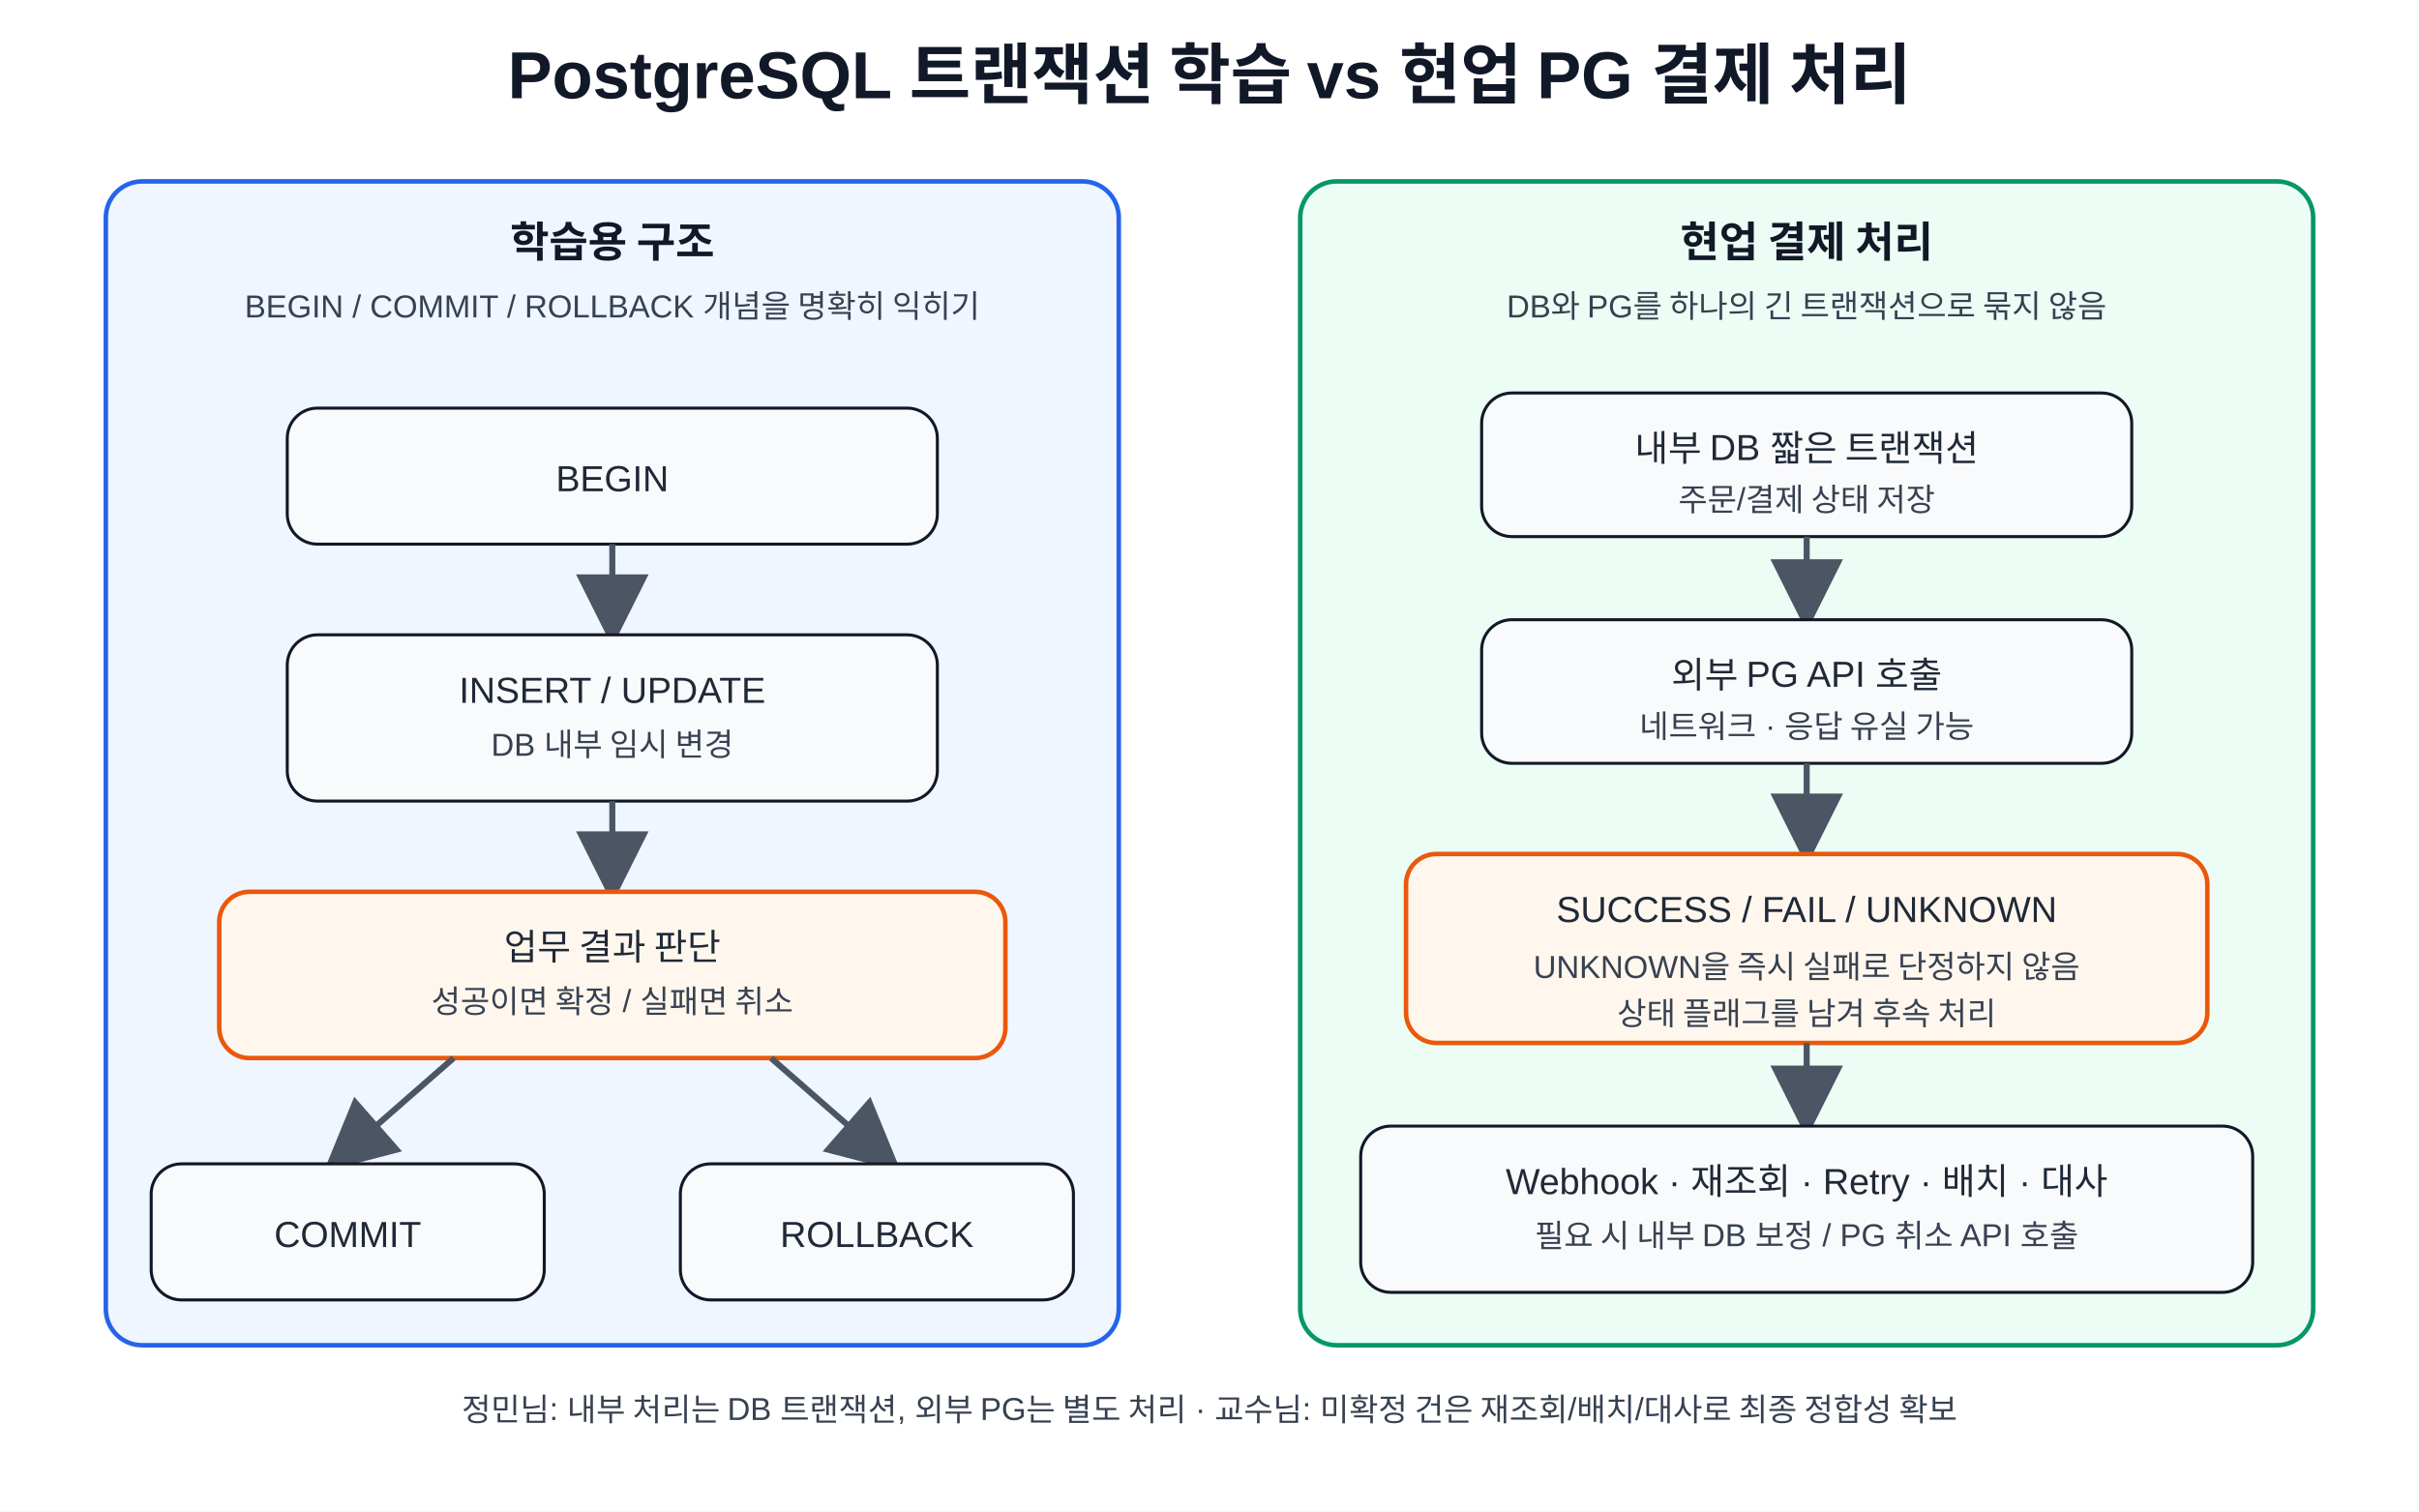
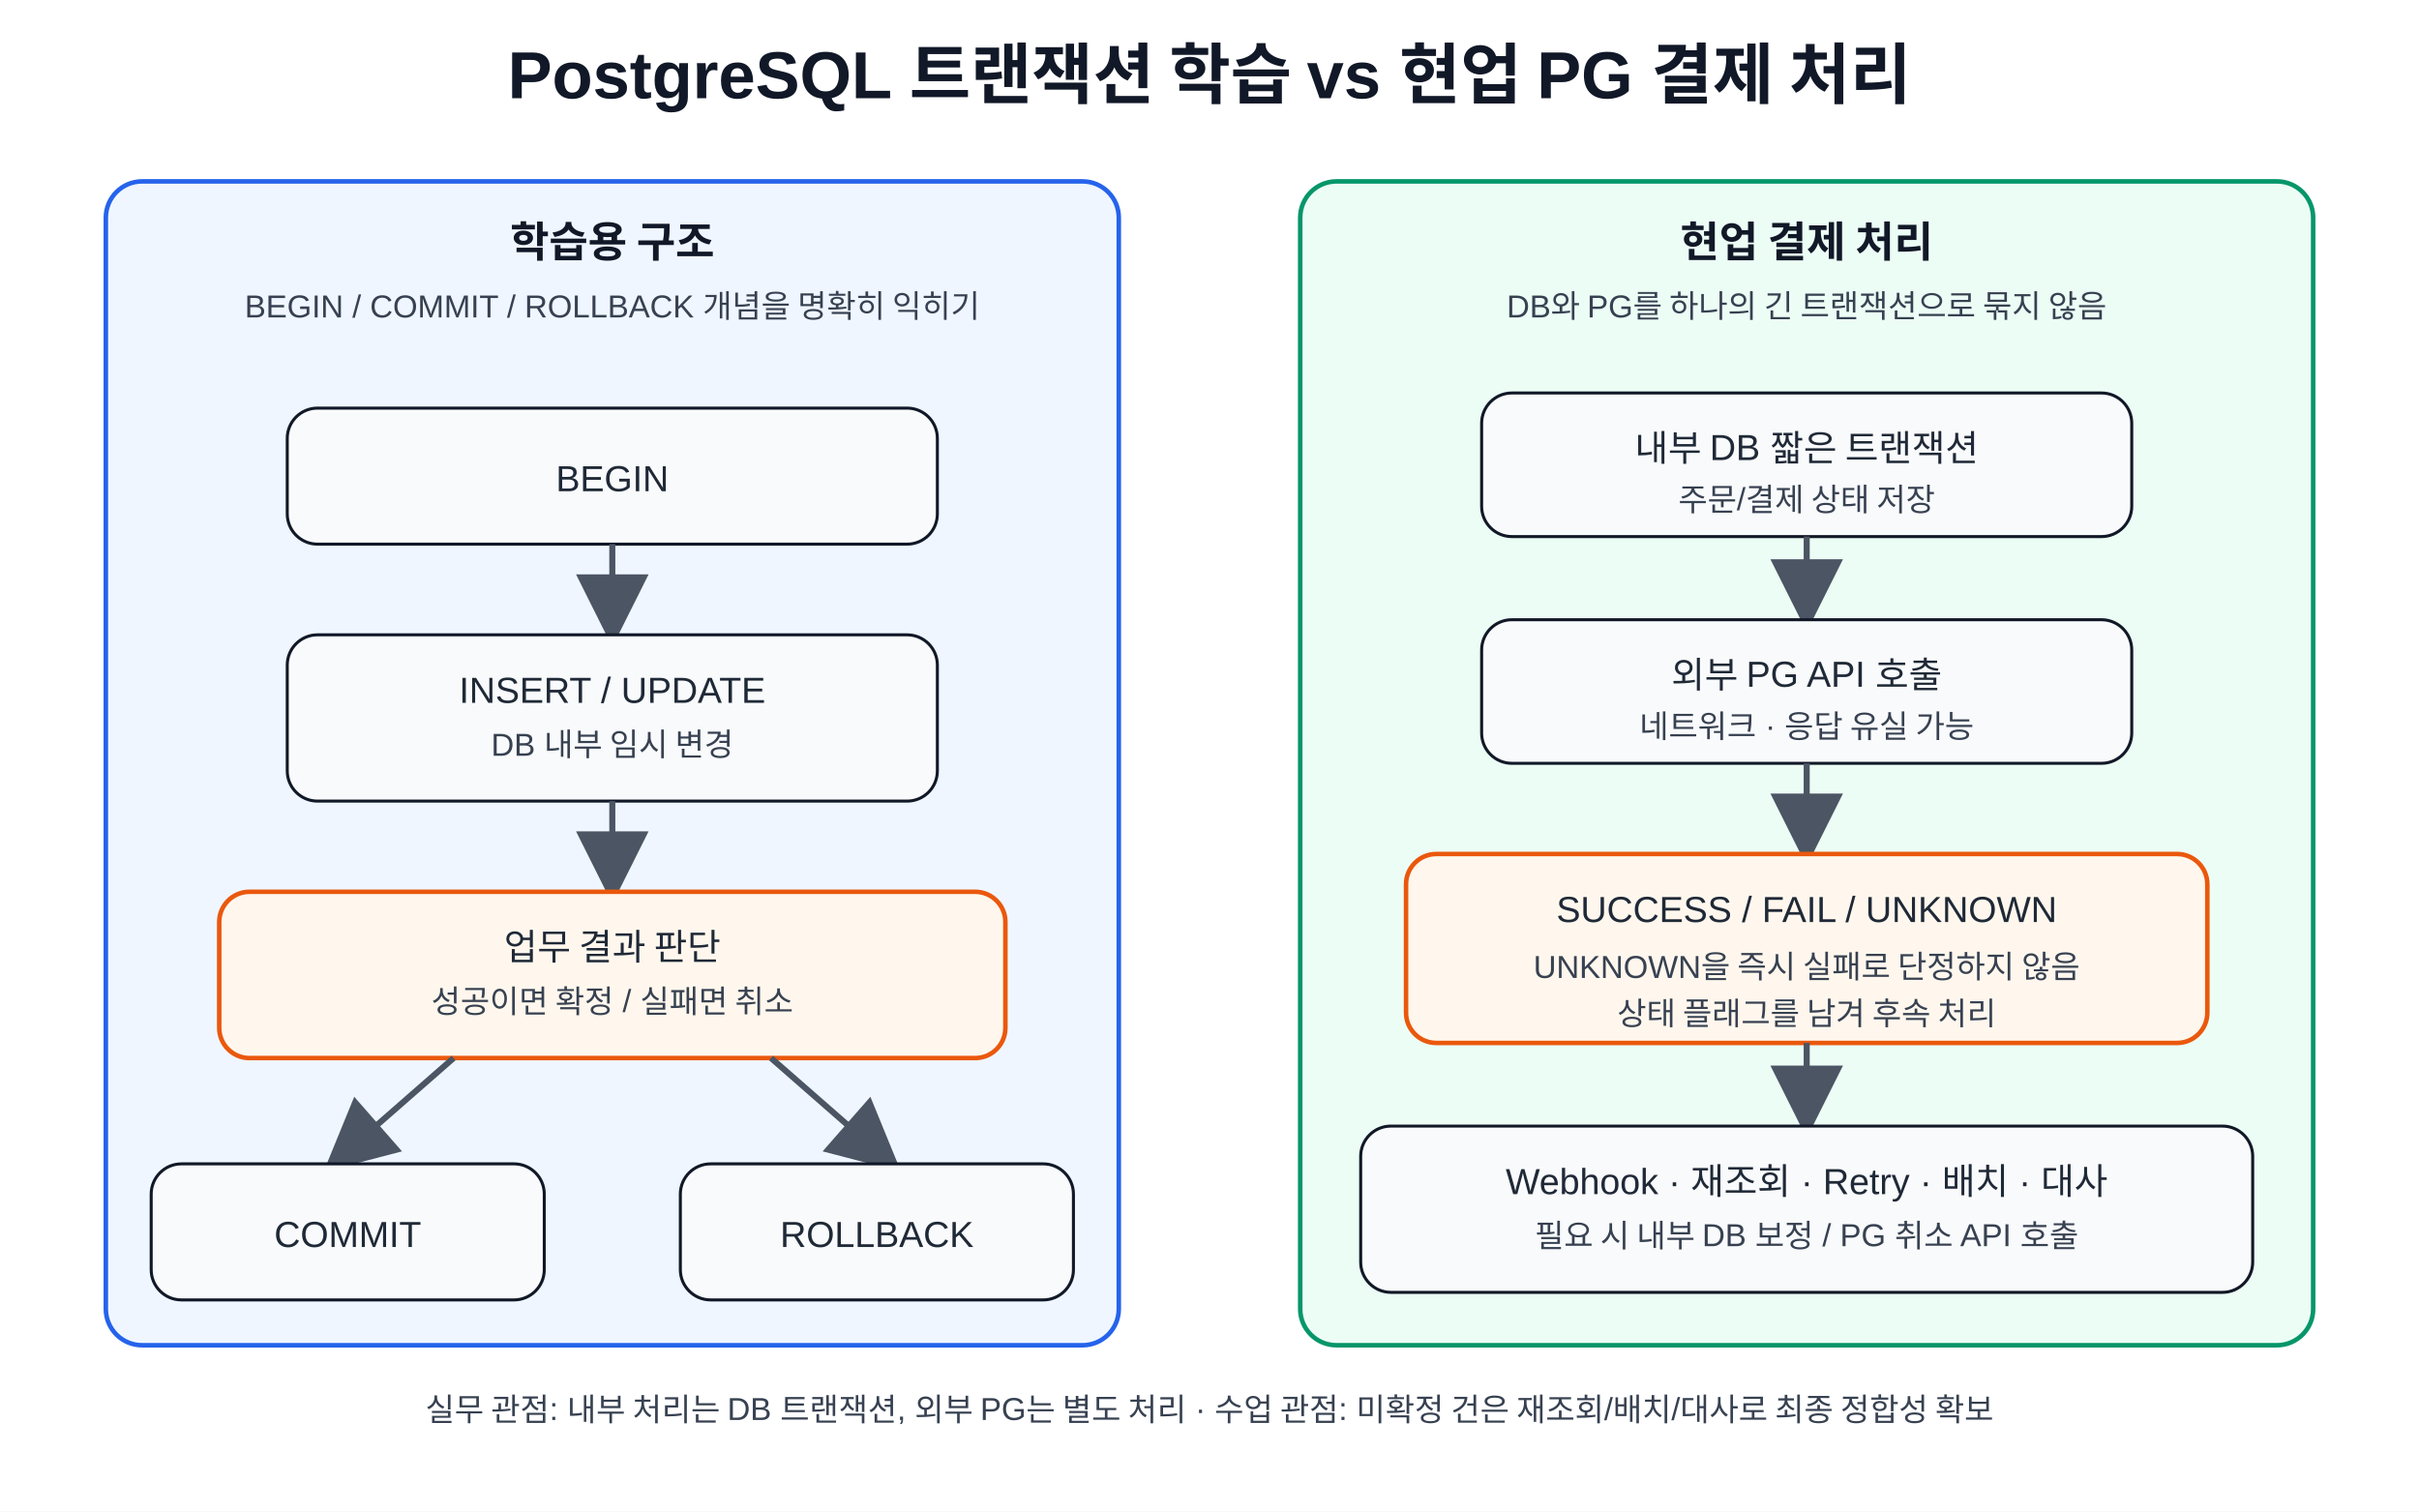
<svg xmlns="http://www.w3.org/2000/svg" width="1600" height="1000" viewBox="0 0 1600 1000">
  <rect width="1600" height="1000" fill="#ffffff" />
  <style>
    .title{font:700 44px Arial, sans-serif; fill:#111827}
    .sub{font:700 28px Arial, sans-serif; fill:#111827}
    .txt{font:24px Arial, sans-serif; fill:#1f2937}
    .small{font:21px Arial, sans-serif; fill:#374151}
    .box{fill:#f9fafb;stroke:#111827;stroke-width:2;rx:20;ry:20}
    .learn{fill:#eff6ff;stroke:#2563eb;stroke-width:3;rx:24;ry:24}
    .real{fill:#ecfdf5;stroke:#059669;stroke-width:3;rx:24;ry:24}
    .warn{fill:#fff7ed;stroke:#ea580c;stroke-width:3;rx:20;ry:20}
    .arrow{stroke:#4b5563;stroke-width:4;marker-end:url(#a)}
    .dashed{stroke:#9ca3af;stroke-width:3;stroke-dasharray:10 8;marker-end:url(#a)}
  </style>
  <defs>
    <marker id="a" markerWidth="12" markerHeight="12" refX="10" refY="6" orient="auto">
      <path d="M0,0 L12,6 L0,12 z" fill="#4b5563" />
    </marker>
  </defs>
  <text x="800" y="65" text-anchor="middle" class="title">PostgreSQL 트랜잭션 학습 vs 현업 PG 결제 처리</text>
  <rect x="70" y="120" width="670" height="770" class="learn" />
  <text x="405" y="170" text-anchor="middle" class="sub">학습용 구조</text>
  <text x="405" y="210" text-anchor="middle" class="small">BEGIN / COMMIT / ROLLBACK 개념을 명확히 익히기</text>
  <rect x="190" y="270" width="430" height="90" class="box" />
  <text x="405" y="325" text-anchor="middle" class="txt">BEGIN</text>
  <line x1="405" y1="360" x2="405" y2="420" class="arrow" />
  <rect x="190" y="420" width="430" height="110" class="box" />
  <text x="405" y="465" text-anchor="middle" class="txt">INSERT / UPDATE</text>
  <text x="405" y="500" text-anchor="middle" class="small">DB 내부 임시 변경</text>
  <line x1="405" y1="530" x2="405" y2="590" class="arrow" />
  <rect x="145" y="590" width="520" height="110" class="warn" />
  <text x="405" y="635" text-anchor="middle" class="txt">업무 결과 판단</text>
  <text x="405" y="670" text-anchor="middle" class="small">성공이면 확정 / 실패면 취소</text>
  <line x1="300" y1="700" x2="220" y2="770" class="arrow" />
  <line x1="510" y1="700" x2="590" y2="770" class="arrow" />
  <rect x="100" y="770" width="260" height="90" class="box" />
  <text x="230" y="825" text-anchor="middle" class="txt">COMMIT</text>
  <rect x="450" y="770" width="260" height="90" class="box" />
  <text x="580" y="825" text-anchor="middle" class="txt">ROLLBACK</text>
  <rect x="860" y="120" width="670" height="770" class="real" />
  <text x="1195" y="170" text-anchor="middle" class="sub">현업 결제 처리</text>
  <text x="1195" y="210" text-anchor="middle" class="small">DB와 PG를 하나의 긴 트랜잭션으로 묶지 않음</text>
  <rect x="980" y="260" width="430" height="95" class="box" />
  <text x="1195" y="305" text-anchor="middle" class="txt">내부 DB 짧은 트랜잭션</text>
  <text x="1195" y="338" text-anchor="middle" class="small">주문/결제 상태 저장</text>
  <line x1="1195" y1="355" x2="1195" y2="410" class="arrow" />
  <rect x="980" y="410" width="430" height="95" class="box" />
  <text x="1195" y="455" text-anchor="middle" class="txt">외부 PG API 호출</text>
  <text x="1195" y="488" text-anchor="middle" class="small">네트워크 · 응답 유실 가능</text>
  <line x1="1195" y1="505" x2="1195" y2="565" class="arrow" />
  <rect x="930" y="565" width="530" height="125" class="warn" />
  <text x="1195" y="610" text-anchor="middle" class="txt">SUCCESS / FAIL / UNKNOWN</text>
  <text x="1195" y="647" text-anchor="middle" class="small">UNKNOWN을 즉시 실패로 단정하지 않음</text>
  <text x="1195" y="678" text-anchor="middle" class="small">상태 플래그를 남겨 후속 처리</text>
  <line x1="1195" y1="690" x2="1195" y2="745" class="arrow" />
  <rect x="900" y="745" width="590" height="110" class="box" />
  <text x="1195" y="790" text-anchor="middle" class="txt">Webhook · 재조회 · Retry · 배치 · 대사</text>
  <text x="1195" y="825" text-anchor="middle" class="small">필요 시 내부 DB 보정 / PG 취소 API 호출</text>
-   <text x="800" y="940" text-anchor="middle" class="small">정민님: 내부 처리는 DB 트랜잭션, 외부 PG는 별도 처리 · 교수님: 미확정 건은 재조회/배치/대사로 최종 정합성 확보</text>
+   <text x="800" y="940" text-anchor="middle" class="small">실무 관점: 내부 처리는 DB 트랜잭션, 외부 PG는 별도 처리 · 수업 관점: 미확정 건은 재조회/배치/대사로 최종 정합성 확보</text>
</svg>
